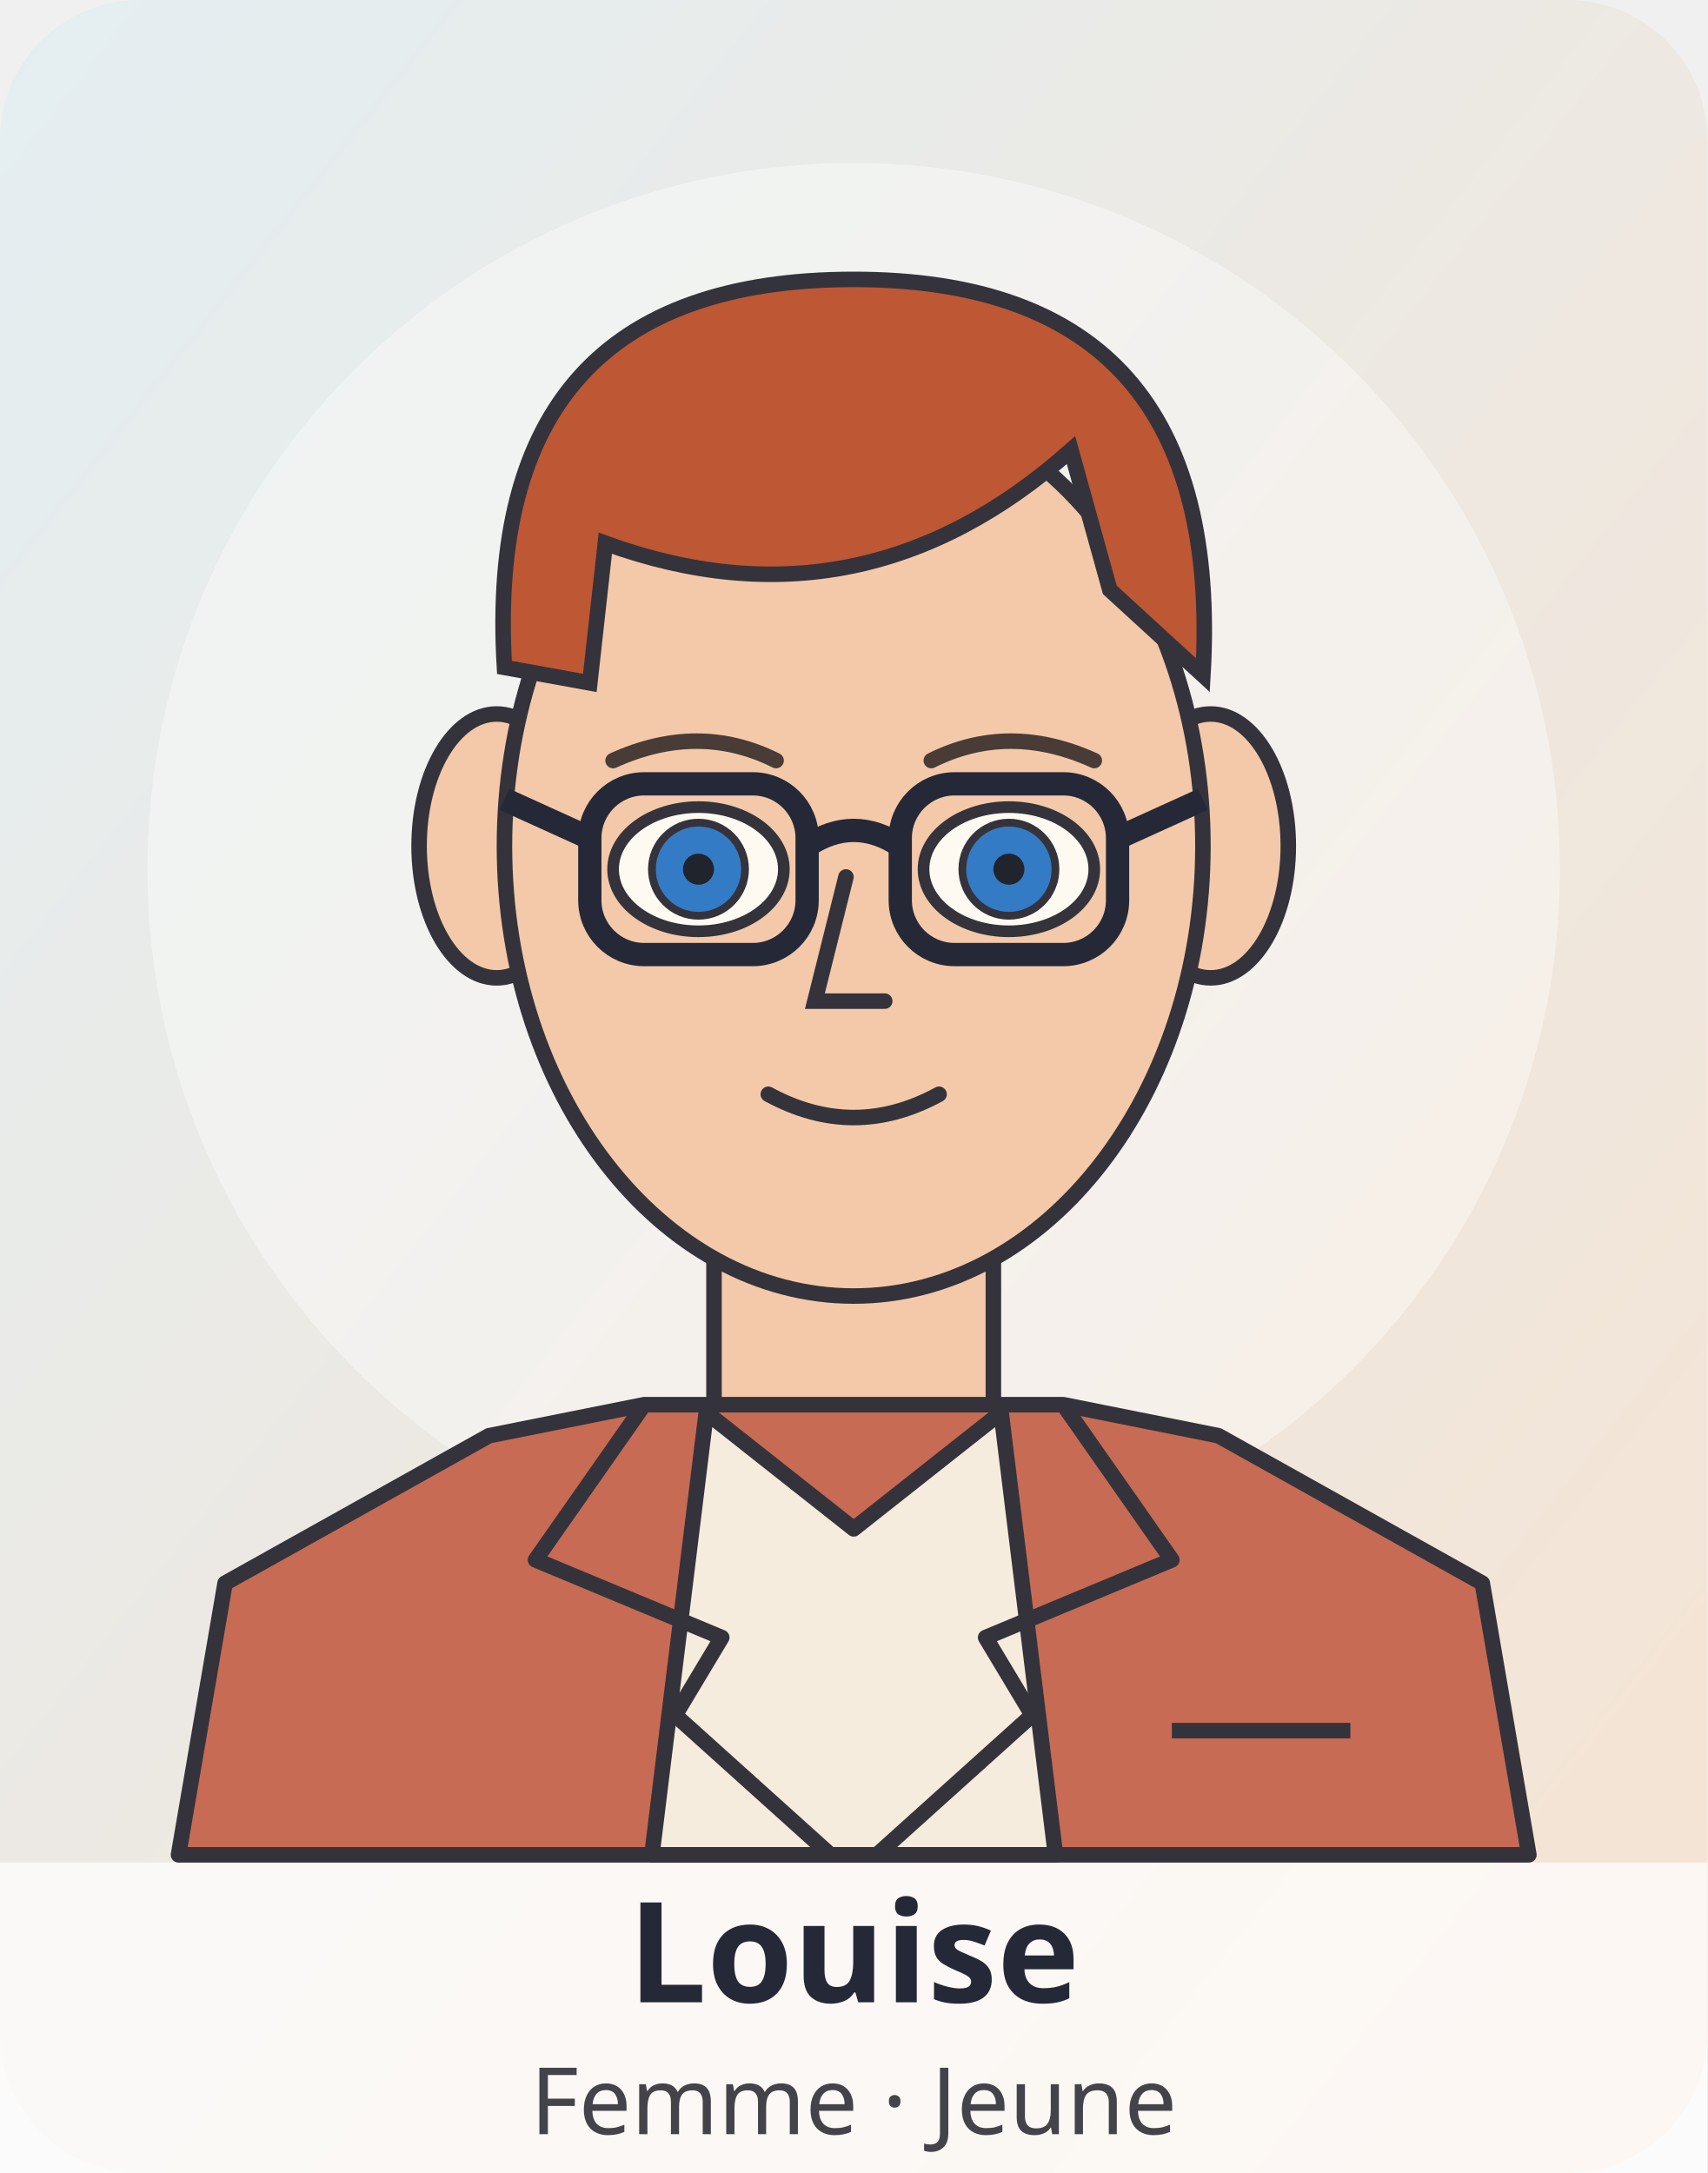
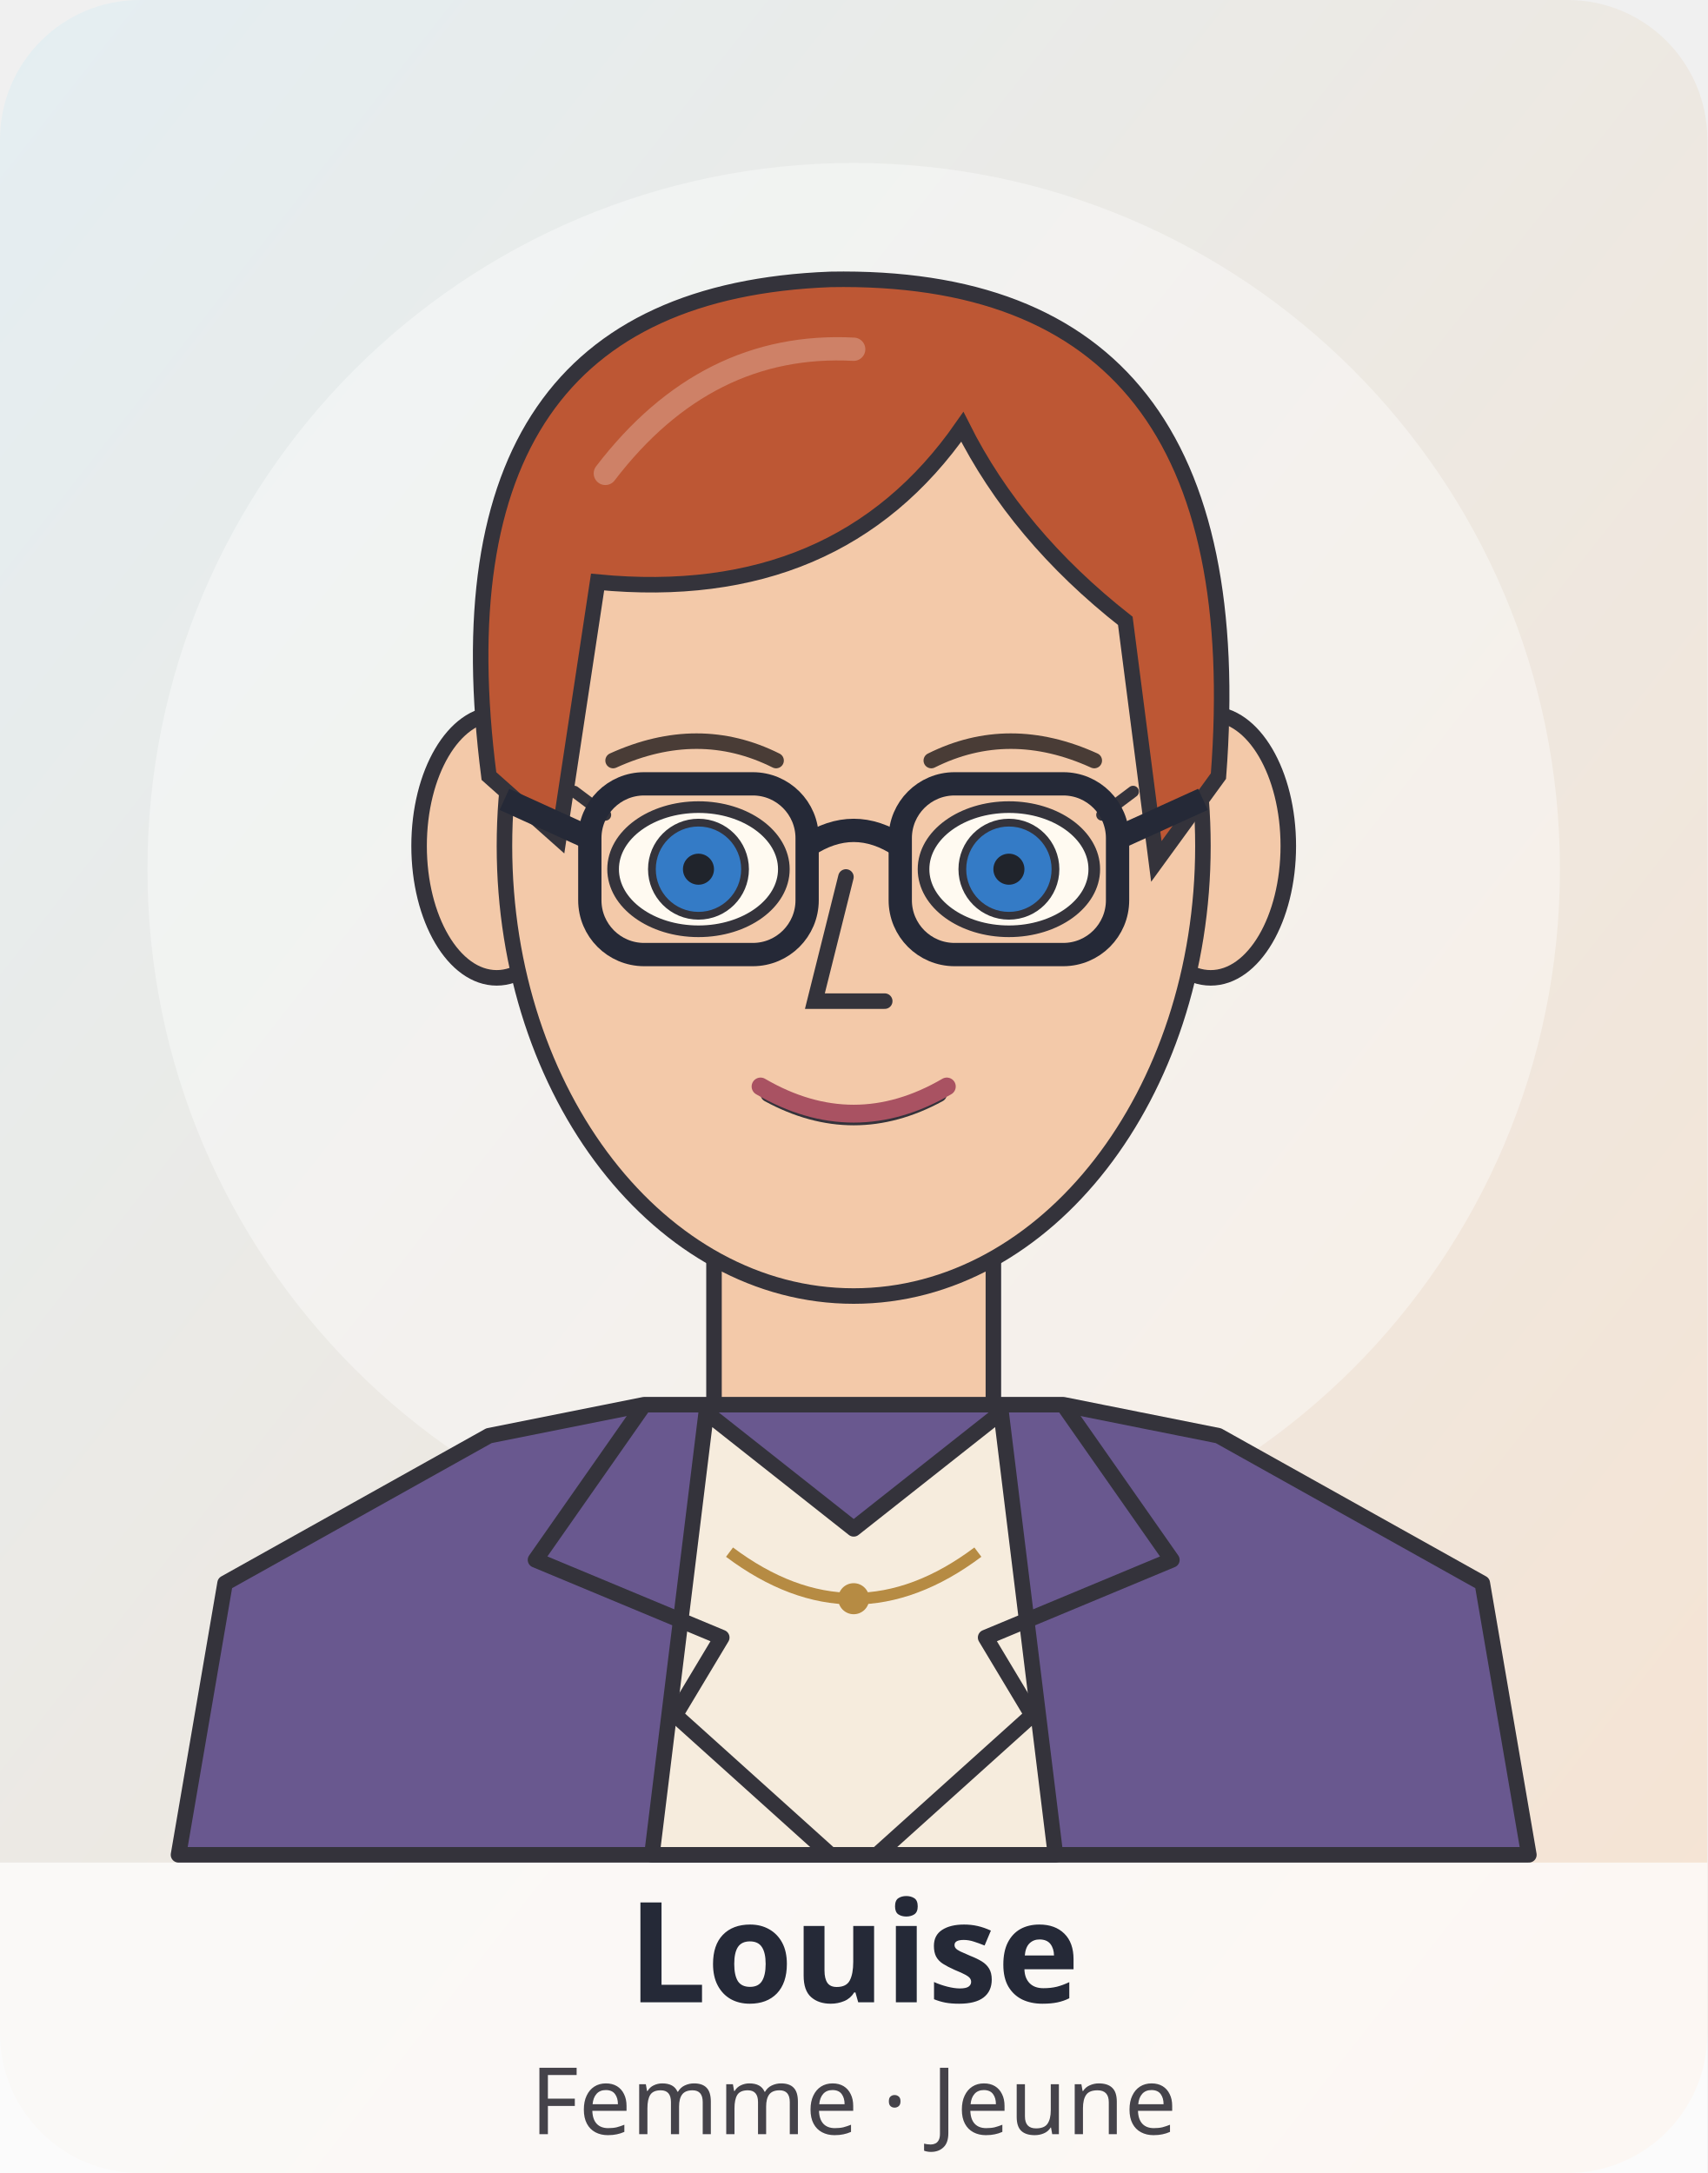
<svg xmlns="http://www.w3.org/2000/svg" viewBox="0 0 220 280" role="img" aria-labelledby="title-c04 desc-c04">
  <defs>
    <linearGradient id="fond-c04" x2="1" y2="1">
      <stop stop-color="#e4eef2" />
      <stop offset="1" stop-color="#f6e3d2" />
    </linearGradient>
  </defs>
  <rect width="220" height="280" rx="18" fill="url(#fond-c04)" />
  <circle cx="110" cy="112" r="91" fill="#fff" opacity=".38" />
  <path d="M0 240 H220 V280 H0Z" fill="#fff" opacity=".72" />
  <path d="M92 153 V186 Q110 203 128 186 V153" fill="#f3c9a9" stroke="#34333b" stroke-width="2" />
-   <path d="M83 181 L63 185 L29 204 L23 239 L197 239 L191 204 L157 185 L137 181Z" fill="#c76b54" stroke="#34333b" stroke-width="2" stroke-linejoin="round" />
+   <path d="M83 181 L63 185 L29 204 L23 239 L197 239 L191 204 L157 185 L137 181Z" fill="#69588f" stroke="#34333b" stroke-width="2" stroke-linejoin="round" />
  <path d="M91 182 L110 197 L129 182 L136 239 L84 239Z" fill="#f6ecdd" stroke="#34333b" stroke-width="2" stroke-linejoin="round" />
  <path d="M83 181 L69 201 L93 211 L87 221 L107 239 M137 181 L151 201 L127 211 L133 221 L113 239" fill="none" stroke="#34333b" stroke-width="2" stroke-linejoin="round" />
-   <path d="M151 223 H174" stroke="#34333b" stroke-width="2" stroke-linejoin="round" />
+   <path d="M94 200 Q110 212 126 200" fill="none" stroke="#b68b43" stroke-width="1.5" />
+   <circle cx="110" cy="206" r="2" fill="#b68b43" />
  <g fill="#f3c9a9" stroke="#34333b" stroke-width="2">
    <ellipse cx="64" cy="109" rx="10" ry="17" />
    <ellipse cx="156" cy="109" rx="10" ry="17" />
    <ellipse cx="110" cy="109" rx="45" ry="58" />
  </g>
-   <path d="M65 86 Q62 36 110 36 Q158 36 155 87 L143 76 L138 58 Q111 82 78 70 L76 88Z" fill="#bd5734" stroke="#34333b" stroke-width="2" />
+   <path d="M63 100 Q55 38 107 36 Q162 35 157 100 L149 111 L145 80 Q131 69 124 55 Q108 78 77 75 L72 108Z" fill="#bd5734" stroke="#34333b" stroke-width="2" />
+   <path d="M78 61 Q91 44 110 45" fill="none" stroke="#fff" stroke-opacity=".25" stroke-width="3" stroke-linecap="round" />
  <g fill="#fffaf1" stroke="#34333b" stroke-width="1.5">
    <ellipse cx="90" cy="112" rx="11" ry="8" />
    <ellipse cx="130" cy="112" rx="11" ry="8" />
  </g>
  <g fill="#347bc6" stroke="#34333b" stroke-width="1">
    <circle cx="90" cy="112" r="6" />
    <circle cx="130" cy="112" r="6" />
  </g>
  <g fill="#20242c">
    <circle cx="90" cy="112" r="2" />
    <circle cx="130" cy="112" r="2" />
  </g>
  <path d="M79 98 Q90 93 100 98 M120 98 Q130 93 141 98" fill="none" stroke="#493c36" stroke-width="2" stroke-linecap="round" />
  <path d="M109 113 L105 129 L114 129 M99 141 Q110 147 121 141" fill="none" stroke="#34333b" stroke-width="2" stroke-linecap="round" />
+   <path d="M98 140 Q110 147 122 140" fill="none" stroke="#a95262" stroke-width="2.3" stroke-linecap="round" />
+   <path d="M78 105 L74 102 M142 105 L146 102" fill="none" stroke="#34333b" stroke-width="1.5" stroke-linecap="round" />
  <g fill="none" stroke="#252937" stroke-width="3">
    <rect x="76" y="101" width="28" height="22" rx="7" />
    <rect x="116" y="101" width="28" height="22" rx="7" />
    <path d="M104 109 Q110 105 116 109 M76 108 L65 103 M144 108 L155 103" />
  </g>
  <text x="110" y="258" text-anchor="middle" font-family="sans-serif" font-size="18" font-weight="700" fill="#252937">Louise</text>
  <text x="110" y="275" text-anchor="middle" font-family="sans-serif" font-size="12" fill="#45434a">Femme · Jeune</text>
</svg>
